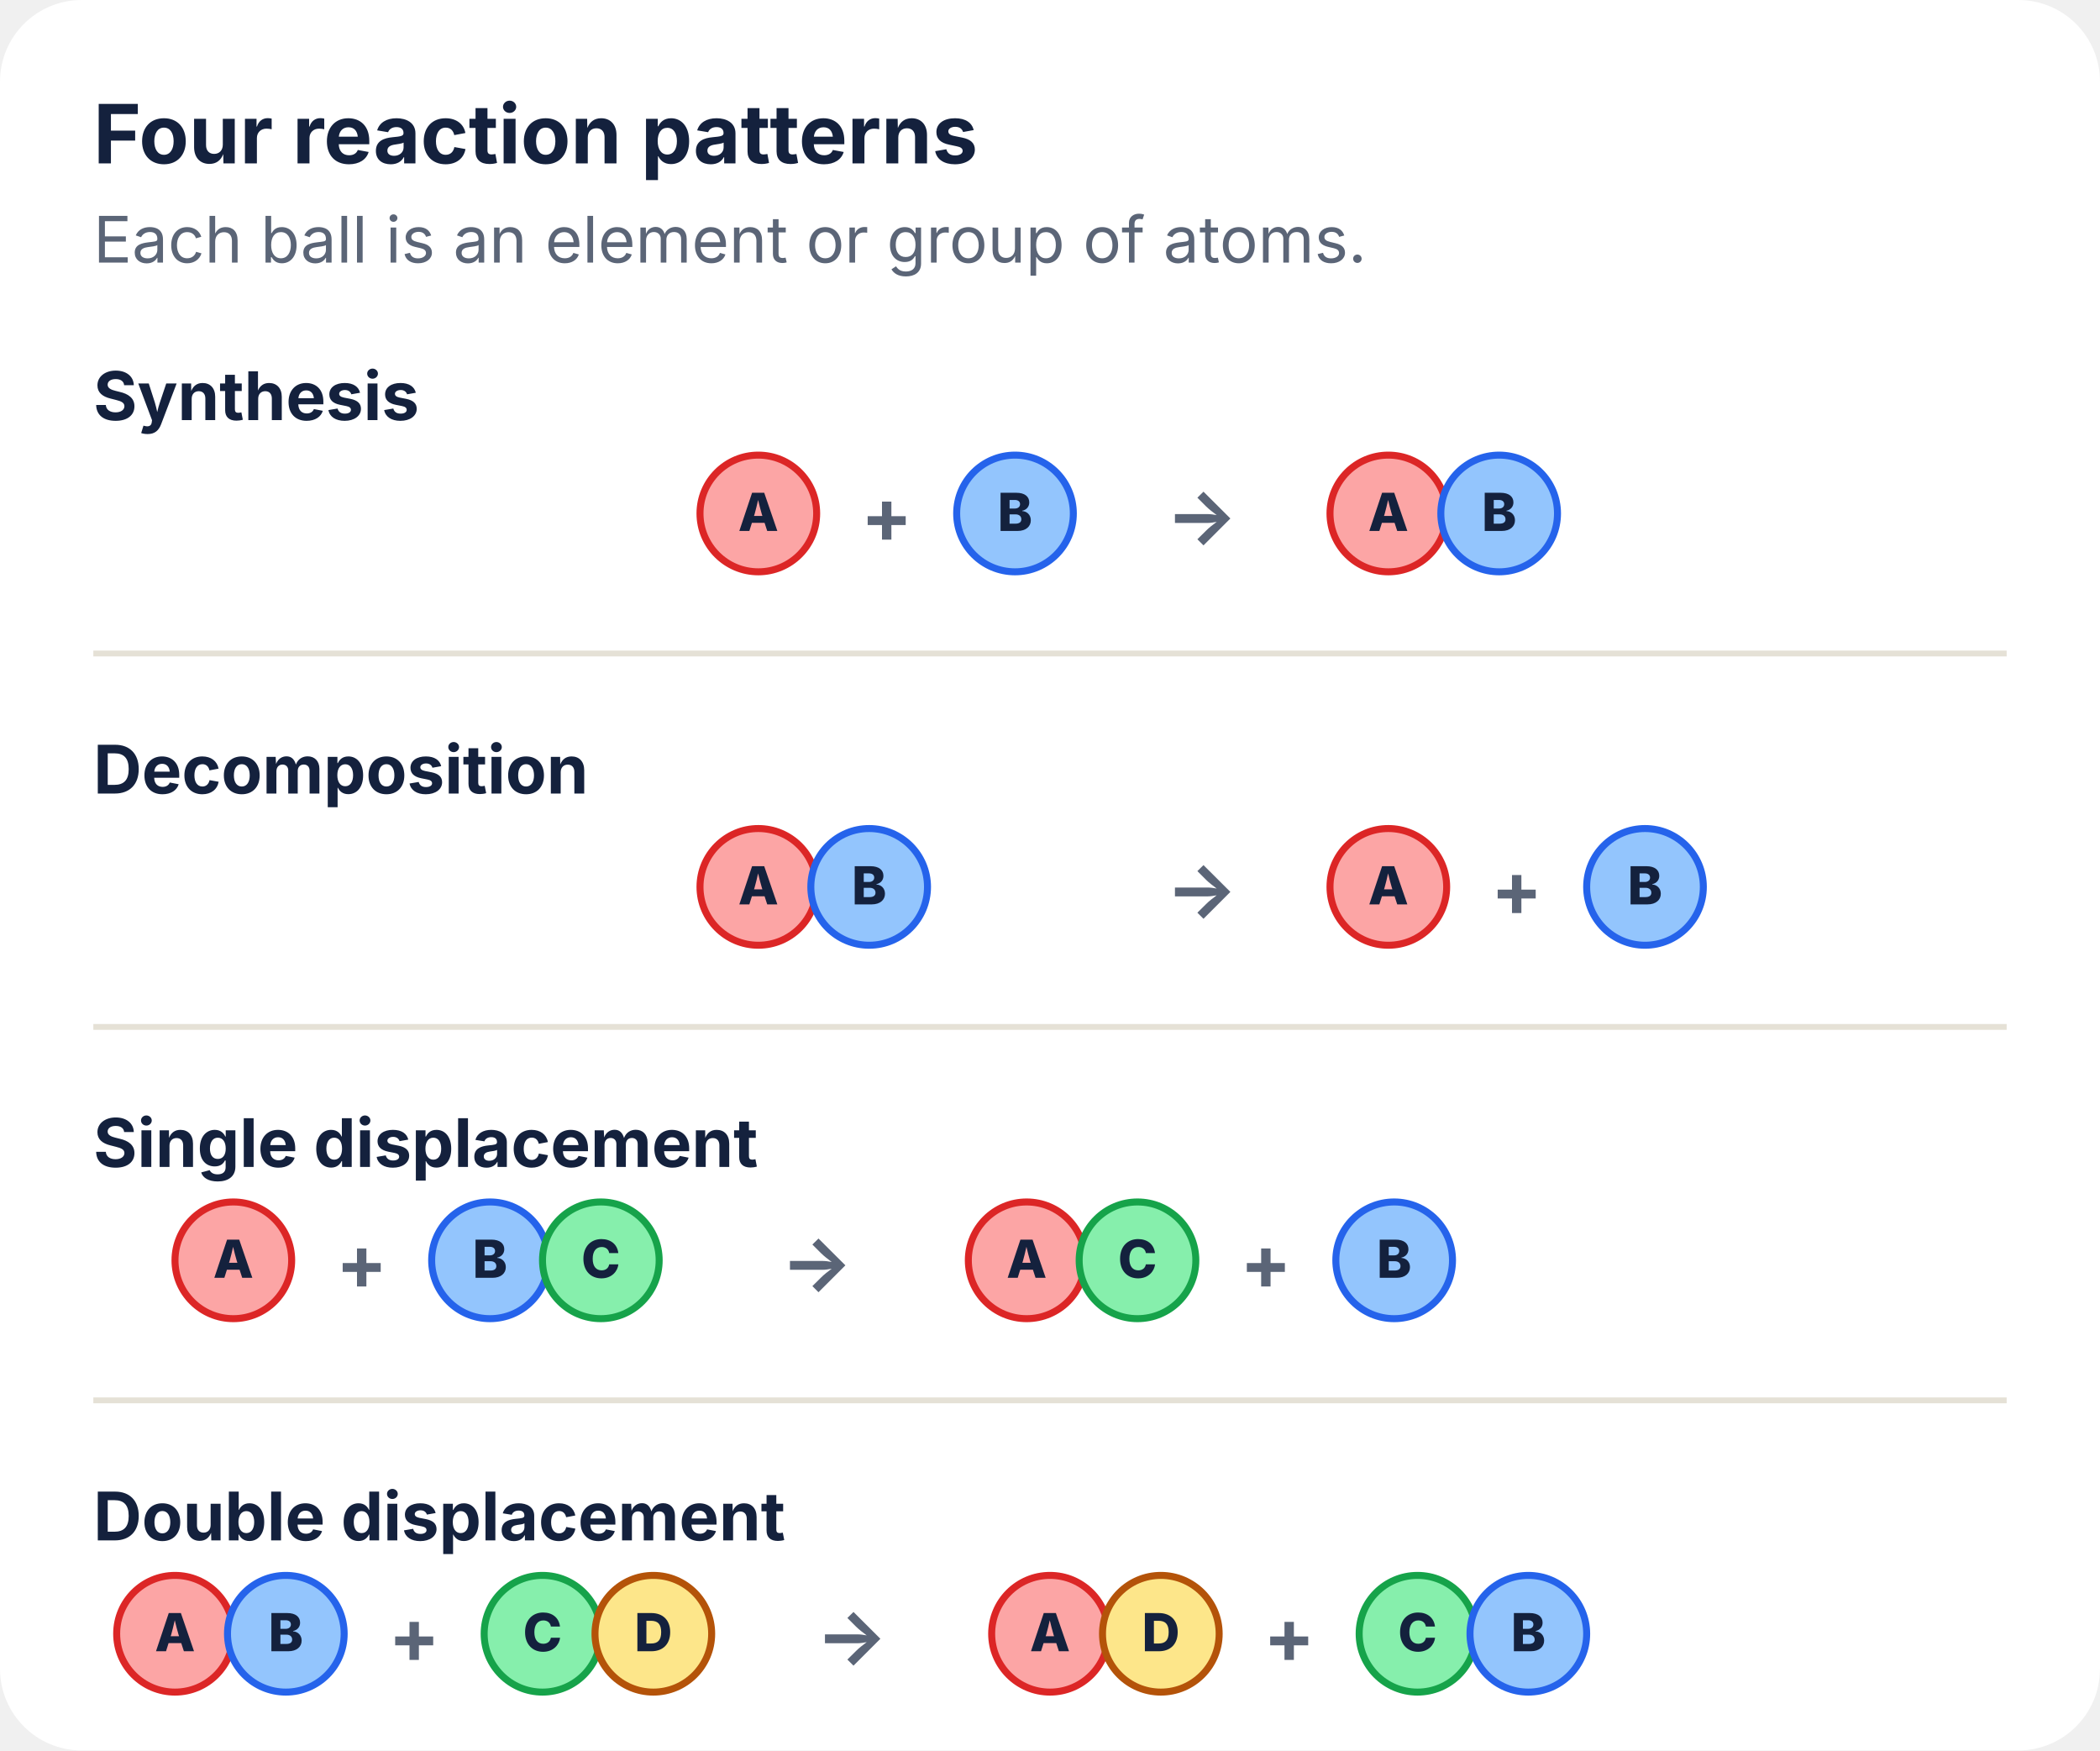
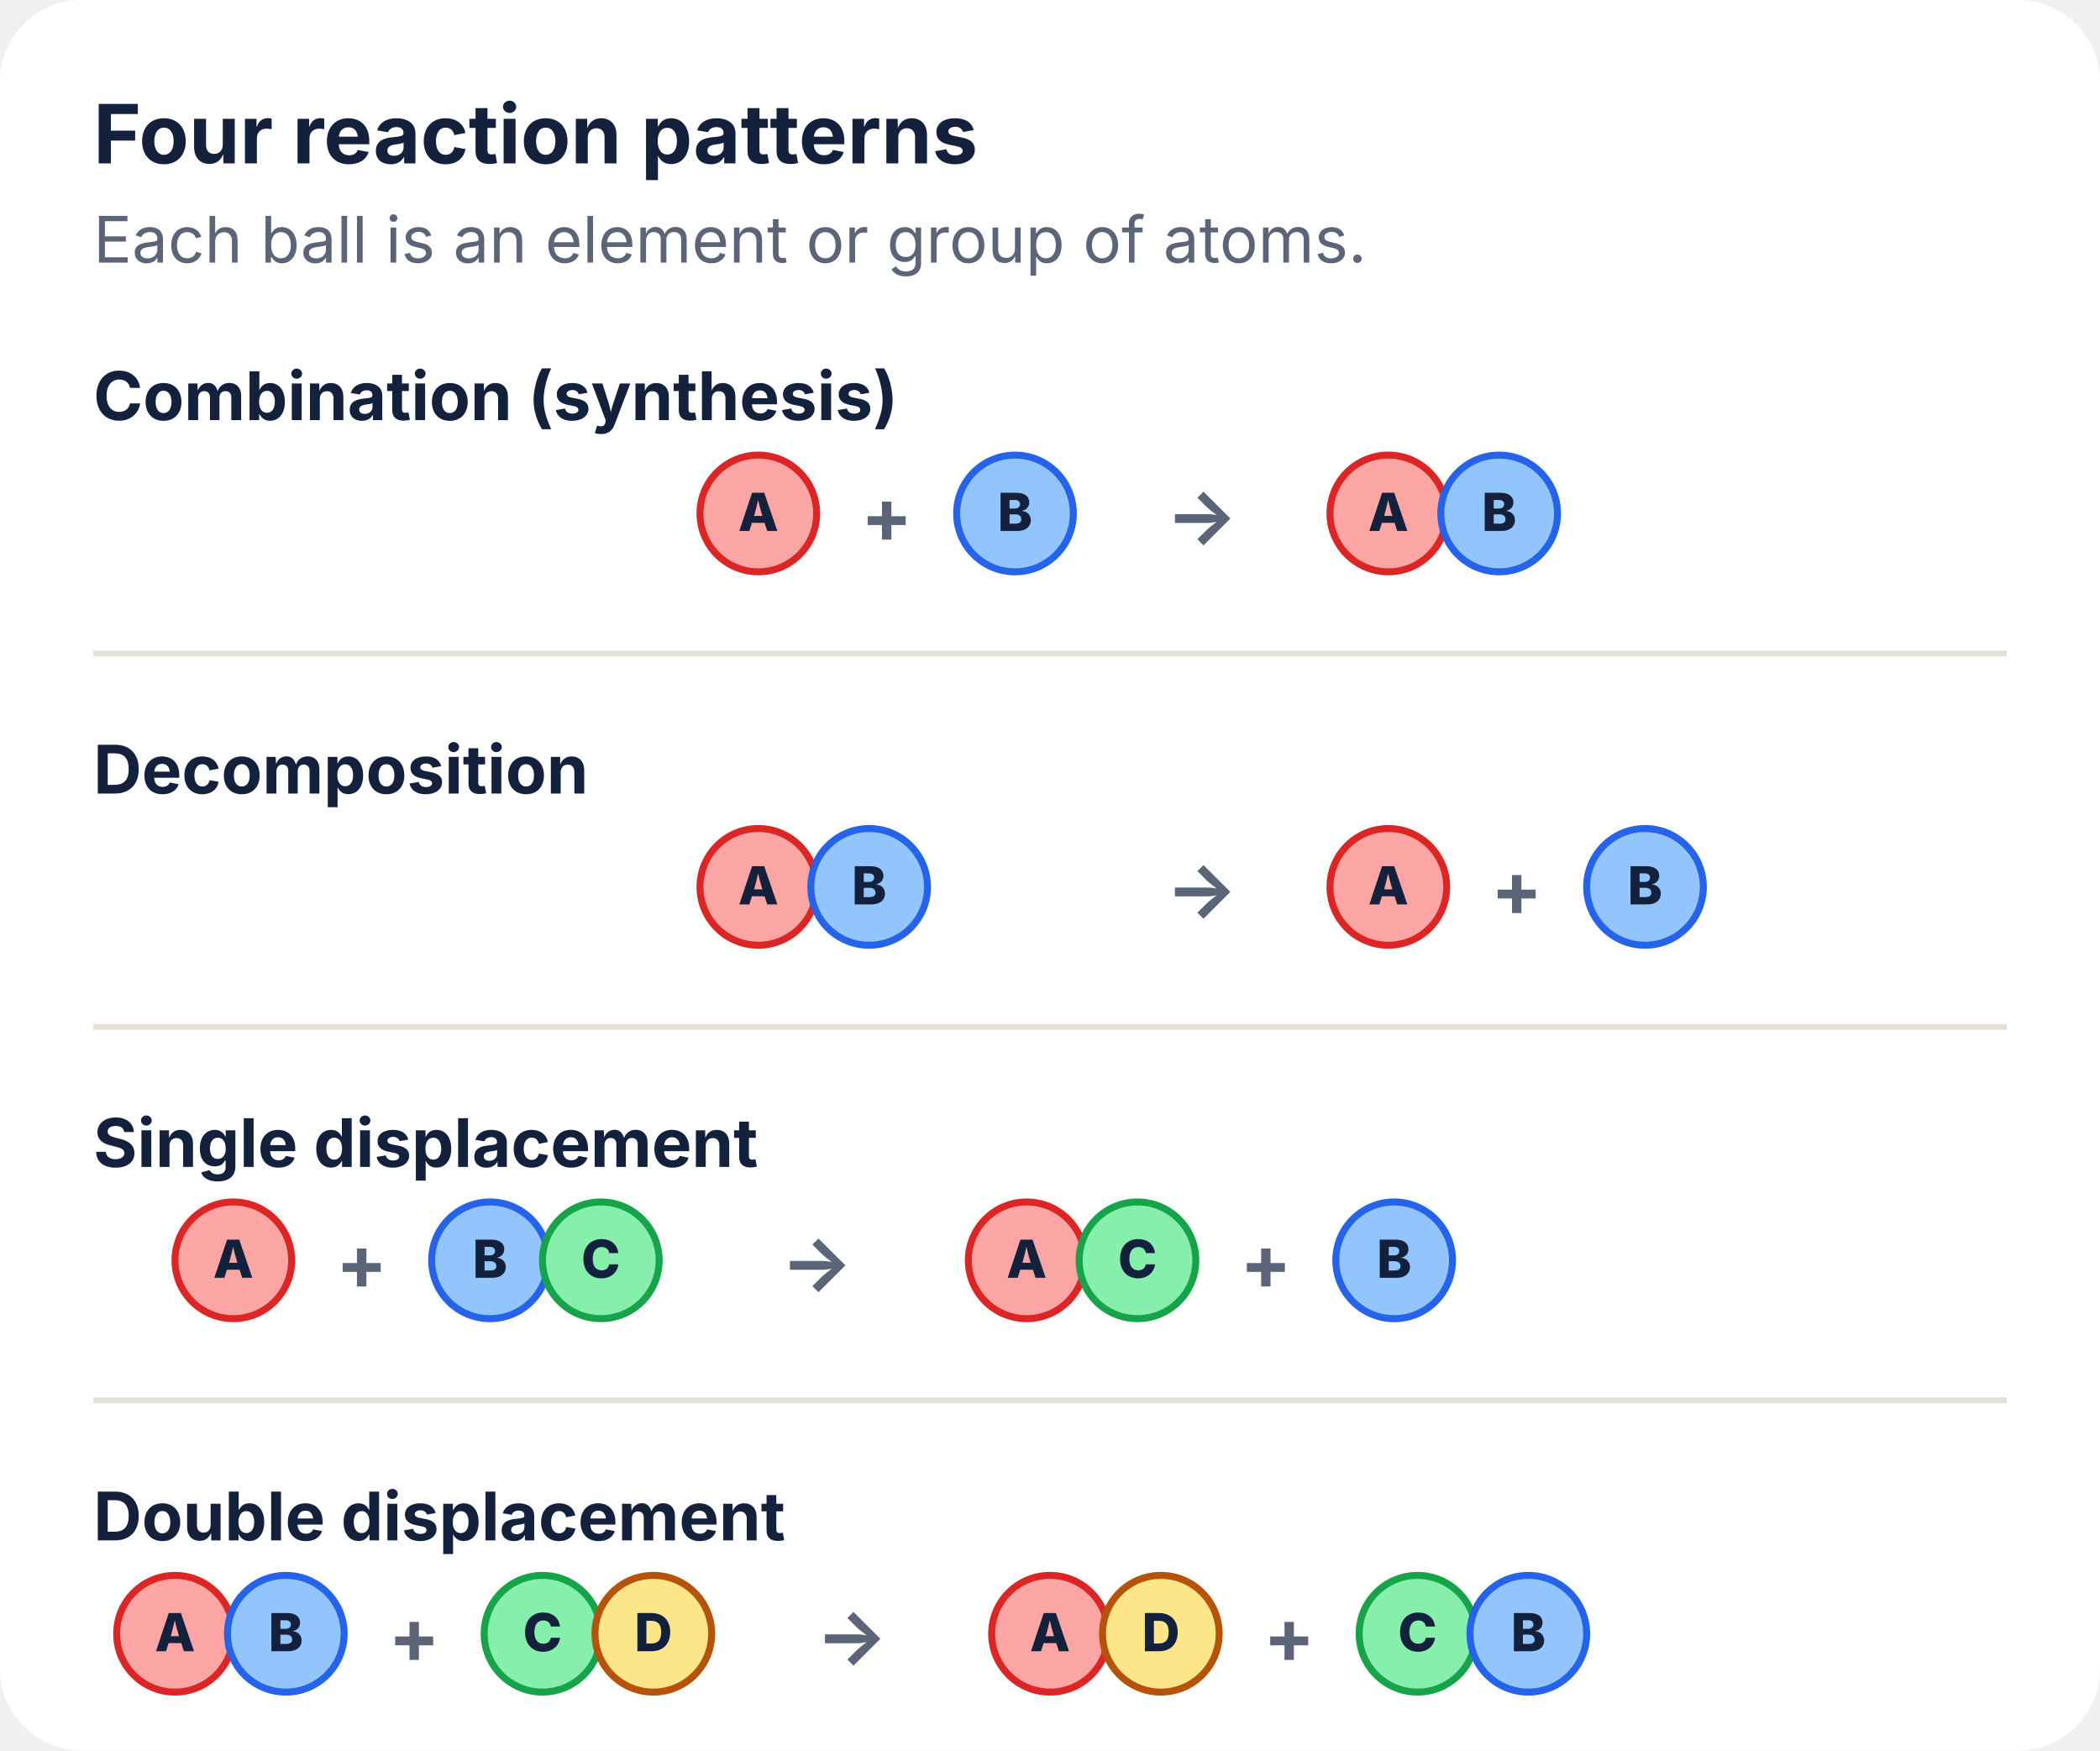
<svg xmlns="http://www.w3.org/2000/svg" viewBox="0 0 360 300" font-family="Inter, system-ui, 'Segoe UI', Arial, sans-serif">
  <style>
    .bg { fill: #ffffff; }
    .t { fill: #14213d; font-size: 14px; font-weight: 700; }
    .sub { fill: #5b6577; font-size: 11px; }
    .lab { fill: #14213d; font-size: 11.5px; font-weight: 700; }
    .a { fill: #fca5a5; stroke: #dc2626; stroke-width: 1.2; }
    .b { fill: #93c5fd; stroke: #2563eb; stroke-width: 1.2; }
    .c { fill: #86efac; stroke: #16a34a; stroke-width: 1.2; }
    .d { fill: #fde68a; stroke: #b45309; stroke-width: 1.2; }
    .l { fill: #14213d; font-size: 9px; font-weight: 800; }
    .op { fill: #5b6577; font-size: 13px; font-weight: 700; }
    .row { stroke: #e5e1d6; stroke-width: 1; }
    @media (prefers-color-scheme: dark) {
      .bg { fill: #151e31; }
      .t, .lab { fill: #e9edf5; }
      .sub, .op { fill: #9aa5ba; }
      .a { fill: #7f1d1d; stroke: #f87171; }
      .b { fill: #1e3a8a; stroke: #93c5fd; }
      .c { fill: #14532d; stroke: #86efac; }
      .d { fill: #713f12; stroke: #fde68a; }
      .l { fill: #e9edf5; }
      .row { stroke: #2a3550; }
    }
  </style>
  <rect class="bg" width="360" height="300" rx="14" />
  <text class="t" x="16" y="28">Four reaction patterns</text>
  <text class="sub" x="16" y="45">Each ball is an element or group of atoms.</text>
-   <text class="lab" x="16" y="72">Synthesis</text>
+   <text class="lab" x="16" y="72">Combination (synthesis)</text>
  <g transform="translate(0 88)">
    <circle class="a" cx="130" cy="0" r="10" />
    <text class="l" x="130" y="3" text-anchor="middle">A</text>
    <text class="op" x="152" y="5" text-anchor="middle">+</text>
    <circle class="b" cx="174" cy="0" r="10" />
    <text class="l" x="174" y="3" text-anchor="middle">B</text>
    <text class="op" x="206" y="5" text-anchor="middle">→</text>
    <circle class="a" cx="238" cy="0" r="10" />
    <text class="l" x="238" y="3" text-anchor="middle">A</text>
    <circle class="b" cx="257" cy="0" r="10" />
    <text class="l" x="257" y="3" text-anchor="middle">B</text>
  </g>
  <line class="row" x1="16" y1="112" x2="344" y2="112" />
  <text class="lab" x="16" y="136">Decomposition</text>
  <g transform="translate(0 152)">
    <circle class="a" cx="130" cy="0" r="10" />
    <text class="l" x="130" y="3" text-anchor="middle">A</text>
    <circle class="b" cx="149" cy="0" r="10" />
    <text class="l" x="149" y="3" text-anchor="middle">B</text>
    <text class="op" x="206" y="5" text-anchor="middle">→</text>
    <circle class="a" cx="238" cy="0" r="10" />
    <text class="l" x="238" y="3" text-anchor="middle">A</text>
    <text class="op" x="260" y="5" text-anchor="middle">+</text>
    <circle class="b" cx="282" cy="0" r="10" />
    <text class="l" x="282" y="3" text-anchor="middle">B</text>
  </g>
  <line class="row" x1="16" y1="176" x2="344" y2="176" />
  <text class="lab" x="16" y="200">Single displacement</text>
  <g transform="translate(0 216)">
    <circle class="a" cx="40" cy="0" r="10" />
    <text class="l" x="40" y="3" text-anchor="middle">A</text>
    <text class="op" x="62" y="5" text-anchor="middle">+</text>
    <circle class="b" cx="84" cy="0" r="10" />
    <text class="l" x="84" y="3" text-anchor="middle">B</text>
    <circle class="c" cx="103" cy="0" r="10" />
    <text class="l" x="103" y="3" text-anchor="middle">C</text>
    <text class="op" x="140" y="5" text-anchor="middle">→</text>
    <circle class="a" cx="176" cy="0" r="10" />
    <text class="l" x="176" y="3" text-anchor="middle">A</text>
    <circle class="c" cx="195" cy="0" r="10" />
    <text class="l" x="195" y="3" text-anchor="middle">C</text>
    <text class="op" x="217" y="5" text-anchor="middle">+</text>
    <circle class="b" cx="239" cy="0" r="10" />
    <text class="l" x="239" y="3" text-anchor="middle">B</text>
  </g>
  <line class="row" x1="16" y1="240" x2="344" y2="240" />
  <text class="lab" x="16" y="264">Double displacement</text>
  <g transform="translate(0 280)">
    <circle class="a" cx="30" cy="0" r="10" />
    <text class="l" x="30" y="3" text-anchor="middle">A</text>
    <circle class="b" cx="49" cy="0" r="10" />
    <text class="l" x="49" y="3" text-anchor="middle">B</text>
    <text class="op" x="71" y="5" text-anchor="middle">+</text>
    <circle class="c" cx="93" cy="0" r="10" />
    <text class="l" x="93" y="3" text-anchor="middle">C</text>
    <circle class="d" cx="112" cy="0" r="10" />
    <text class="l" x="112" y="3" text-anchor="middle">D</text>
    <text class="op" x="146" y="5" text-anchor="middle">→</text>
    <circle class="a" cx="180" cy="0" r="10" />
    <text class="l" x="180" y="3" text-anchor="middle">A</text>
    <circle class="d" cx="199" cy="0" r="10" />
    <text class="l" x="199" y="3" text-anchor="middle">D</text>
    <text class="op" x="221" y="5" text-anchor="middle">+</text>
    <circle class="c" cx="243" cy="0" r="10" />
    <text class="l" x="243" y="3" text-anchor="middle">C</text>
    <circle class="b" cx="262" cy="0" r="10" />
    <text class="l" x="262" y="3" text-anchor="middle">B</text>
  </g>
</svg>
